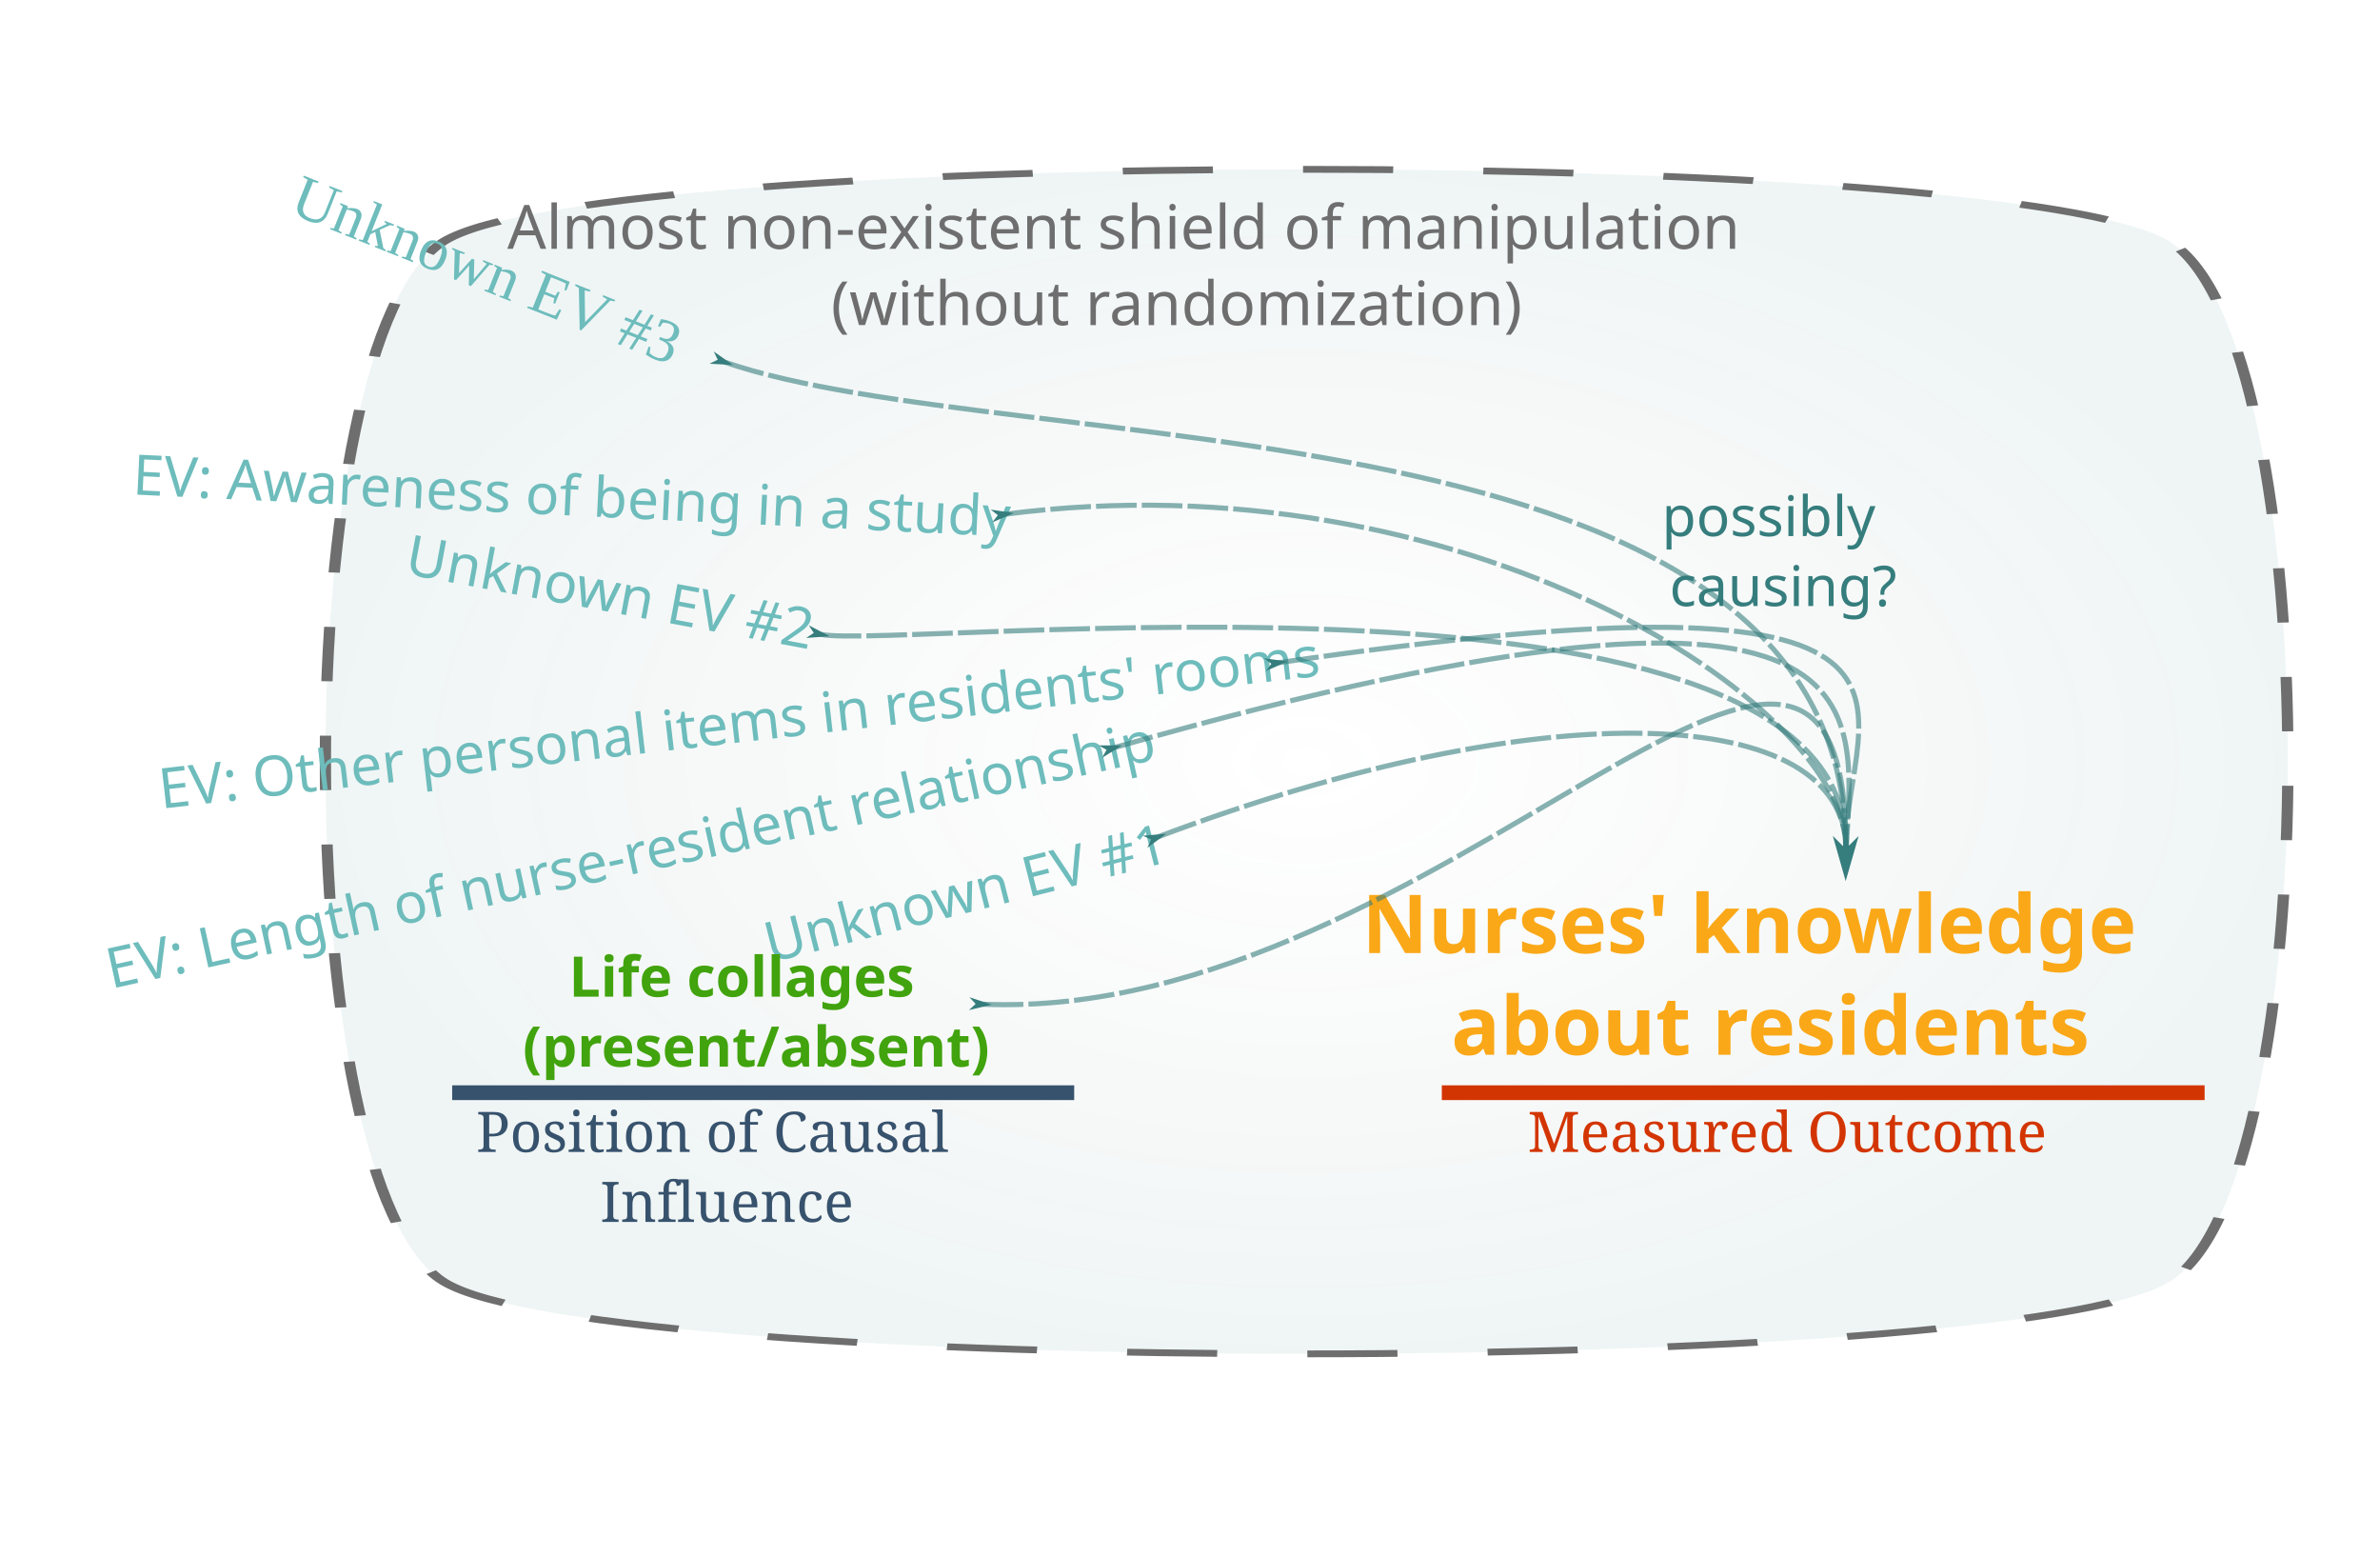
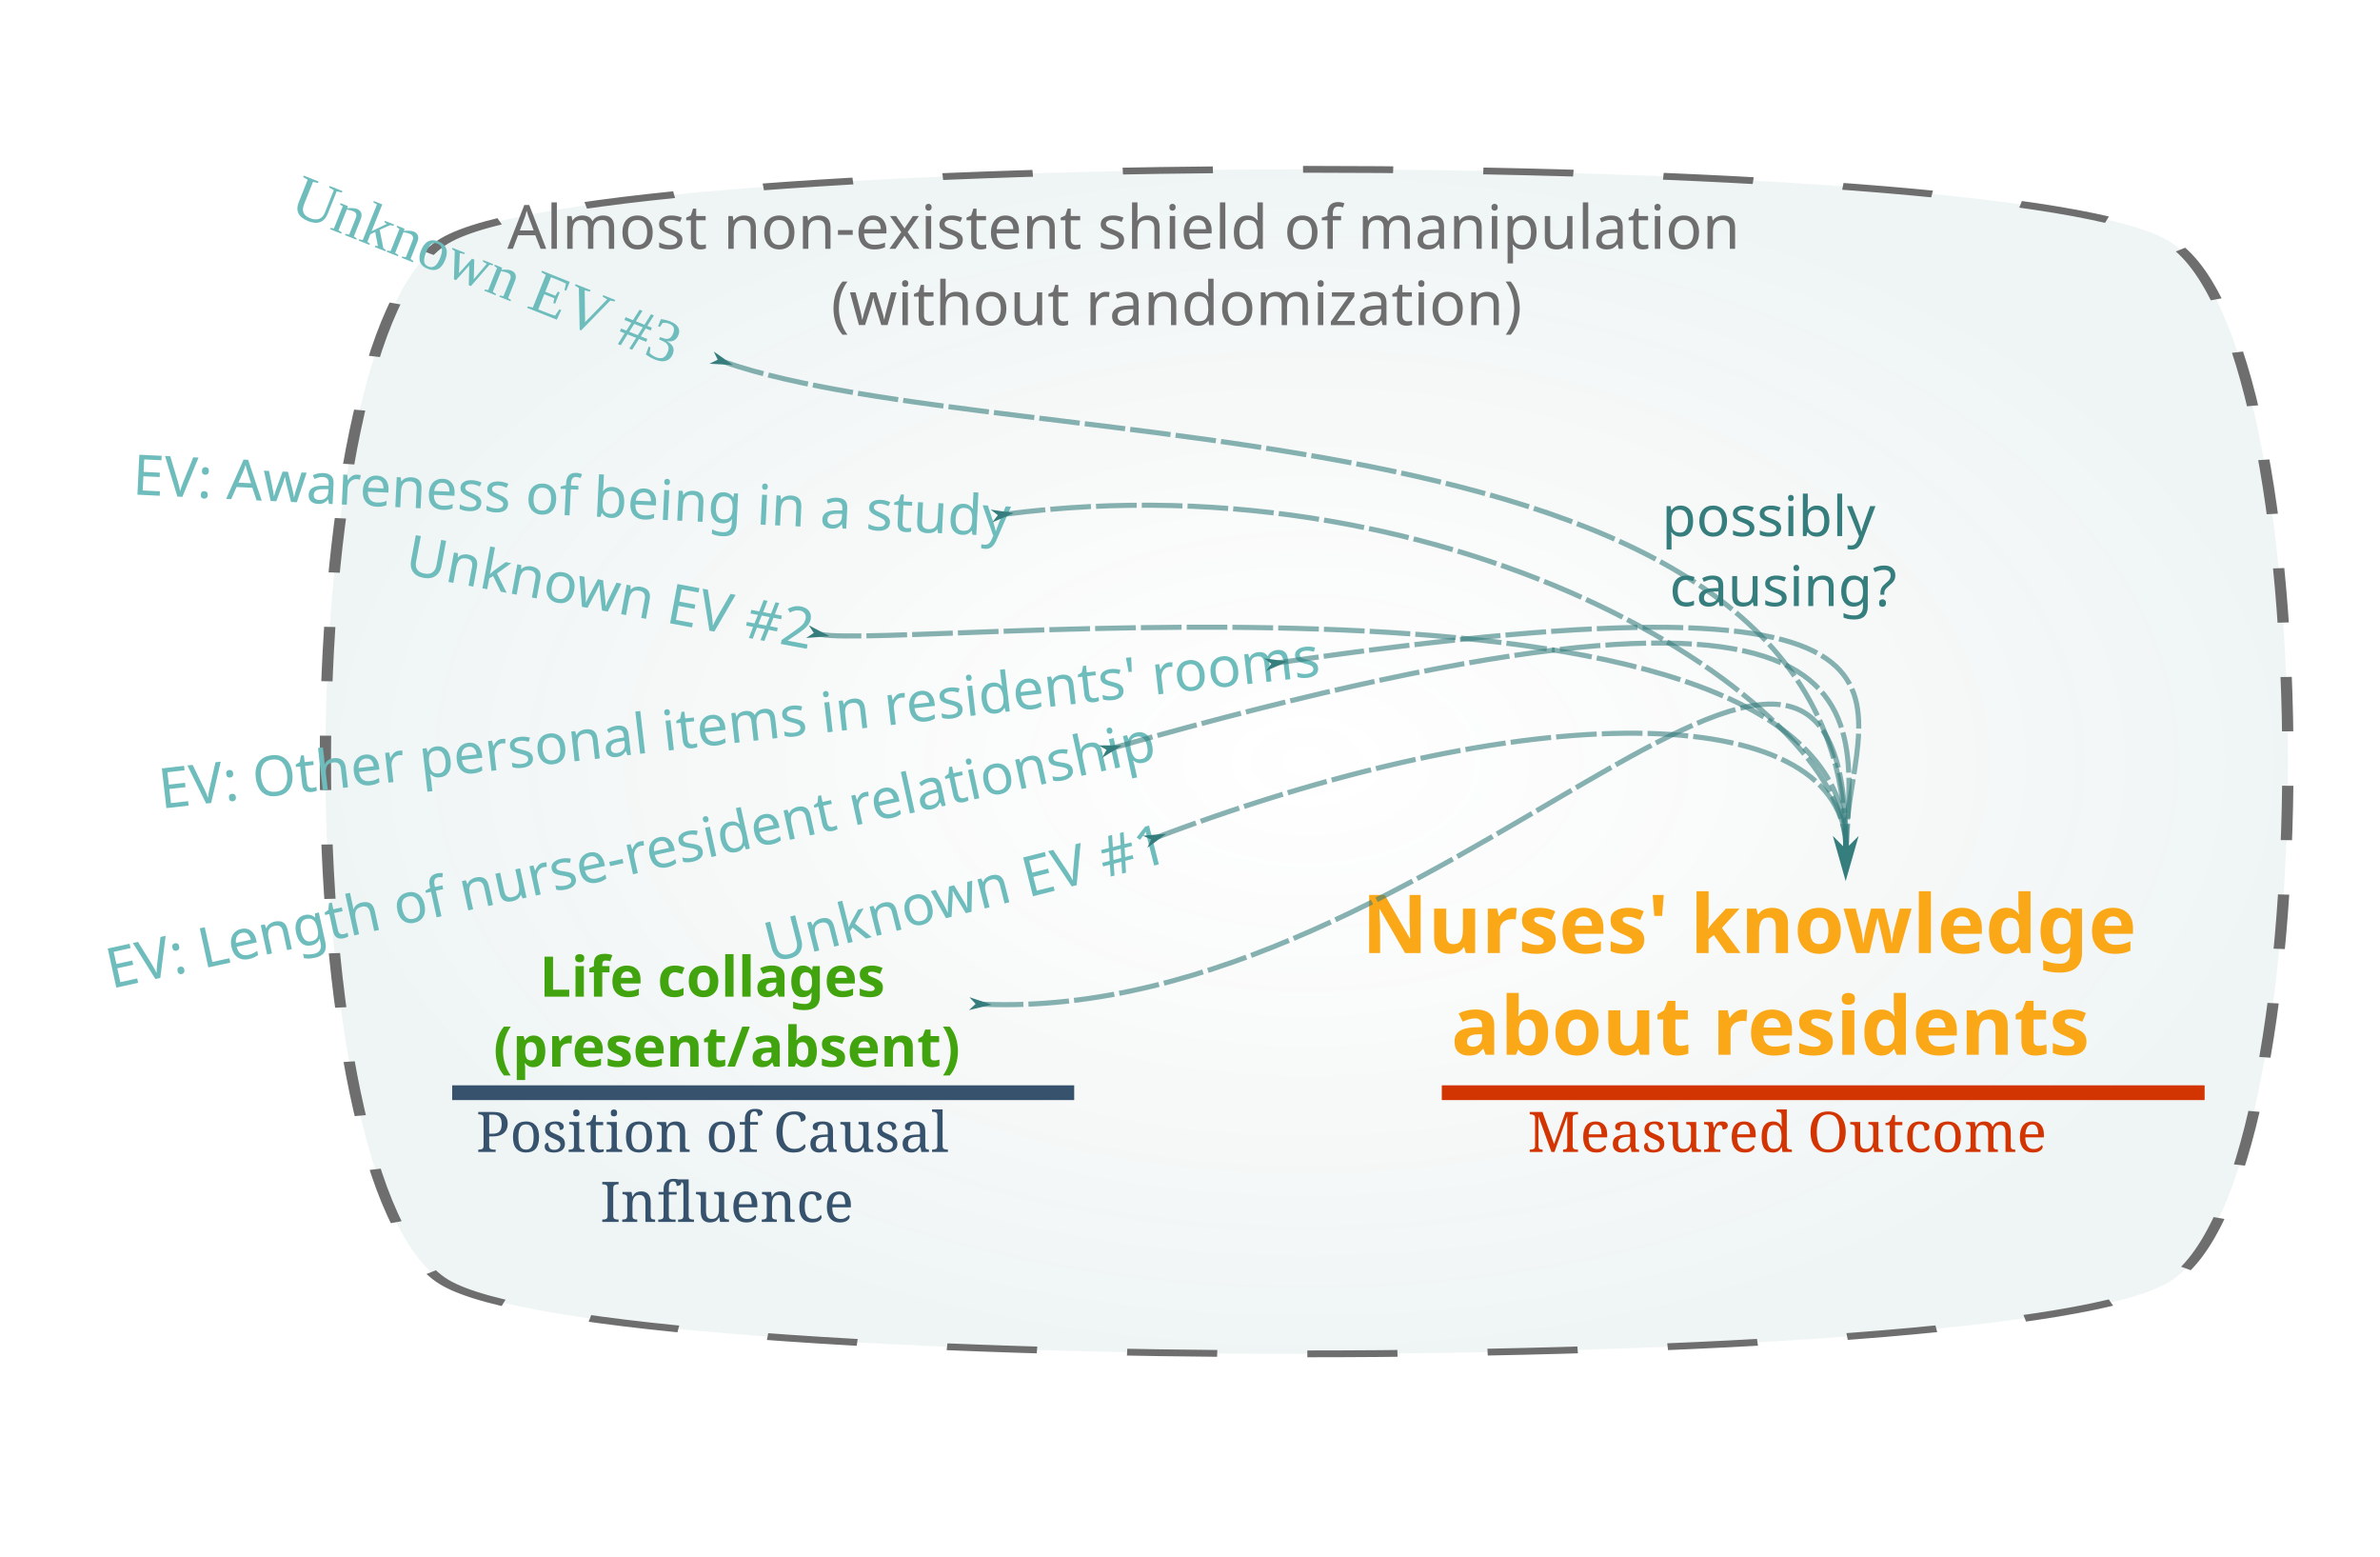
<svg xmlns="http://www.w3.org/2000/svg" xmlns:ns2="http://www.openswatchbook.org/uri/2009/osb" xmlns:xlink="http://www.w3.org/1999/xlink" width="468" height="306" id="svg2" version="1.1">
  <defs id="defs4">
    <marker orient="auto" refY="0" refX="0" id="Tail" style="overflow:visible">
      <g id="g5530" transform="scale(-1.2,-1.2)">
        <path id="path5532" d="M -3.805,-3.959 0.544,0" style="fill:none;stroke:#000000;stroke-width:0.8;stroke-linecap:round" />
        <path id="path5534" d="M -1.287,-3.959 3.062,0" style="fill:none;stroke:#000000;stroke-width:0.8;stroke-linecap:round" />
        <path id="path5536" d="M 1.305,-3.959 5.654,0" style="fill:none;stroke:#000000;stroke-width:0.8;stroke-linecap:round" />
        <path id="path5538" d="M -3.805,4.178 0.544,0.22" style="fill:none;stroke:#000000;stroke-width:0.8;stroke-linecap:round" />
        <path id="path5540" d="M -1.287,4.178 3.062,0.22" style="fill:none;stroke:#000000;stroke-width:0.8;stroke-linecap:round" />
        <path id="path5542" d="M 1.305,4.178 5.654,0.22" style="fill:none;stroke:#000000;stroke-width:0.8;stroke-linecap:round" />
      </g>
    </marker>
    <linearGradient id="linearGradient4014">
      <stop id="stop4016" offset="0" style="stop-color:#37526d;stop-opacity:1;" />
      <stop id="stop4018" offset="1" style="stop-color:#37526d;stop-opacity:0.255;" />
    </linearGradient>
    <linearGradient id="linearGradient7324">
      <stop id="stop7326" offset="0" style="stop-color:#fbc063;stop-opacity:1;" />
      <stop id="stop7328" offset="1" style="stop-color:#fbc063;stop-opacity:0;" />
    </linearGradient>
    <marker orient="auto" refY="0" refX="0" id="Arrow1Sstart" style="overflow:visible">
      <path id="path4560" d="M 0,0 5,-5 -12.5,0 5,5 0,0 z" style="fill-rule:evenodd;stroke:#000000;stroke-width:1pt" transform="matrix(0.2,0,0,0.2,1.2,0)" />
    </marker>
    <marker orient="auto" refY="0" refX="0" id="Arrow1Send" style="overflow:visible">
      <path id="path4563" d="M 0,0 5,-5 -12.5,0 5,5 0,0 z" style="fill-rule:evenodd;stroke:#000000;stroke-width:1pt" transform="matrix(-0.2,0,0,-0.2,-1.2,0)" />
    </marker>
    <marker orient="auto" refY="0" refX="0" id="Arrow1Mend" style="overflow:visible">
      <path id="path4557" d="M 0,0 5,-5 -12.5,0 5,5 0,0 z" style="fill-rule:evenodd;stroke:#000000;stroke-width:1pt" transform="matrix(-0.4,0,0,-0.4,-4,0)" />
    </marker>
    <marker orient="auto" refY="0" refX="0" id="Arrow1Mstart" style="overflow:visible">
      <path id="path4554" d="M 0,0 5,-5 -12.5,0 5,5 0,0 z" style="fill-rule:evenodd;stroke:#000000;stroke-width:1pt" transform="matrix(0.4,0,0,0.4,4,0)" />
    </marker>
    <marker orient="auto" refY="0" refX="0" id="Arrow1Lstart" style="overflow:visible">
      <path id="path4548" d="M 0,0 5,-5 -12.5,0 5,5 0,0 z" style="fill-rule:evenodd;stroke:#000000;stroke-width:1pt" transform="matrix(0.8,0,0,0.8,10,0)" />
    </marker>
    <marker orient="auto" refY="0" refX="0" id="Arrow1Sstart2" style="overflow:visible">
      <path id="path7099" d="M 0,0 5,-5 -12.5,0 5,5 0,0 z" style="fill:#fb9a62;fill-rule:evenodd;stroke:#fb9a62;stroke-width:1pt" transform="matrix(0.2,0,0,0.2,1.2,0)" />
    </marker>
    <linearGradient gradientUnits="userSpaceOnUse" y2="868.119" x2="86.977" y1="598.119" x1="417.113" id="linearGradient7332-8" xlink:href="#linearGradient7324-5" />
    <linearGradient id="linearGradient7324-5">
      <stop id="stop7326-7" offset="0" style="stop-color:#fbc063;stop-opacity:1;" />
      <stop id="stop7328-6" offset="1" style="stop-color:#fbc063;stop-opacity:0;" />
    </linearGradient>
    <linearGradient id="linearGradient7324-1">
      <stop id="stop7326-1" offset="0" style="stop-color:#fbc063;stop-opacity:1;" />
      <stop id="stop7328-3" offset="1" style="stop-color:#fbc063;stop-opacity:0;" />
    </linearGradient>
    <linearGradient y2="868.119" x2="86.977" y1="598.119" x1="417.113" gradientTransform="matrix(-1,0,0,1,468.9322,0.5234321)" gradientUnits="userSpaceOnUse" id="linearGradient7375-8" xlink:href="#linearGradient7324-5-7" />
    <linearGradient id="linearGradient7324-5-7">
      <stop id="stop7326-7-4" offset="0" style="stop-color:#fbc063;stop-opacity:1;" />
      <stop id="stop7328-6-2" offset="1" style="stop-color:#fbc063;stop-opacity:0;" />
    </linearGradient>
    <linearGradient ns2:paint="gradient" id="linearGradient7324-8">
      <stop style="stop-color:#6e6e6e;stop-opacity:0;" offset="0" id="stop3949" />
      <stop id="stop7328-5" offset="1" style="stop-color:#367d7d;stop-opacity:0.349;" />
    </linearGradient>
    <linearGradient id="linearGradient7324-5-9">
      <stop id="stop7326-7-0" offset="0" style="stop-color:#fbc063;stop-opacity:0.333;" />
      <stop id="stop7328-6-0" offset="1" style="stop-color:#fbc063;stop-opacity:0;" />
    </linearGradient>
    <marker orient="auto" refY="0" refX="0" id="Arrow1LstartC" style="overflow:visible">
      <path id="path5109" d="M 0,0 5,-5 -12.5,0 5,5 0,0 z" style="fill:#ffce38;fill-rule:evenodd;stroke:#ffce38;stroke-width:1pt" transform="matrix(0.8,0,0,0.8,10,0)" />
    </marker>
    <marker orient="auto" refY="0" refX="0" id="Arrow1Mstartz" style="overflow:visible">
      <path id="path9046" d="M 0,0 5,-5 -12.5,0 5,5 0,0 z" style="fill:#ffce38;fill-rule:evenodd;stroke:#ffce38;stroke-width:1pt" transform="matrix(0.4,0,0,0.4,4,0)" />
    </marker>
    <marker orient="auto" refY="0" refX="0" id="Arrow1SendM" style="overflow:visible">
      <path id="path9049" d="M 0,0 5,-5 -12.5,0 5,5 0,0 z" style="fill:#ffce38;fill-rule:evenodd;stroke:#ffce38;stroke-width:1pt" transform="matrix(-0.2,0,0,-0.2,-1.2,0)" />
    </marker>
    <marker orient="auto" refY="0" refX="0" id="Arrow1Mstartzl" style="overflow:visible">
      <path id="path9358" d="M 0,0 5,-5 -12.5,0 5,5 0,0 z" style="fill:#37526d;fill-rule:evenodd;stroke:#37526d;stroke-width:1pt" transform="matrix(0.4,0,0,0.4,4,0)" />
    </marker>
    <marker orient="auto" refY="0" refX="0" id="Arrow1SendMQ" style="overflow:visible">
      <path id="path9361" d="M 0,0 5,-5 -12.5,0 5,5 0,0 z" style="fill:#37526d;fill-rule:evenodd;stroke:#37526d;stroke-width:1pt" transform="matrix(-0.2,0,0,-0.2,-1.2,0)" />
    </marker>
    <marker orient="auto" refY="0" refX="0" id="Arrow1Mstartzlh" style="overflow:visible">
      <path id="path9638" d="M 0,0 5,-5 -12.5,0 5,5 0,0 z" style="fill:#367d7d;fill-rule:evenodd;stroke:#367d7d;stroke-width:1pt" transform="matrix(0.4,0,0,0.4,4,0)" />
    </marker>
    <marker orient="auto" refY="0" refX="0" id="Arrow1SendMQr" style="overflow:visible">
      <path id="path9641" d="M 0,0 5,-5 -12.5,0 5,5 0,0 z" style="fill:#367d7d;fill-rule:evenodd;stroke:#367d7d;stroke-width:1pt" transform="matrix(-0.2,0,0,-0.2,-1.2,0)" />
    </marker>
    <radialGradient r="99.126" fy="388.362" fx="173" cy="388.362" cx="173" gradientUnits="userSpaceOnUse" id="radialGradient9836-8" xlink:href="#linearGradient7324-8-6" />
    <linearGradient ns2:paint="gradient" id="linearGradient7324-8-6">
      <stop style="stop-color:#6e6e6e;stop-opacity:0;" offset="0" id="stop3949-9" />
      <stop id="stop7328-5-8" offset="1" style="stop-color:#367d7d;stop-opacity:0.059;" />
    </linearGradient>
    <marker orient="auto" refY="0" refX="0" id="Arrow1Mstartzlh-6" style="overflow:visible">
      <path id="path9638-6" d="M 0,0 5,-5 -12.5,0 5,5 0,0 z" style="fill:#367d7d;fill-rule:evenodd;stroke:#367d7d;stroke-width:1pt" transform="matrix(0.4,0,0,0.4,4,0)" />
    </marker>
    <marker orient="auto" refY="0" refX="0" id="Arrow1SendMQr-2" style="overflow:visible">
      <path id="path9641-3" d="M 0,0 5,-5 -12.5,0 5,5 0,0 z" style="fill:#367d7d;fill-rule:evenodd;stroke:#367d7d;stroke-width:1pt" transform="matrix(-0.2,0,0,-0.2,-1.2,0)" />
    </marker>
    <linearGradient ns2:paint="gradient" id="linearGradient7324-8-5">
      <stop style="stop-color:#6e6e6e;stop-opacity:0;" offset="0" id="stop3949-2" />
      <stop id="stop7328-5-1" offset="1" style="stop-color:#367d7d;stop-opacity:0.078;" />
    </linearGradient>
    <marker orient="auto" refY="0" refX="0" id="Arrow1Mstartzlh-4" style="overflow:visible">
      <path id="path9638-8" d="M 0,0 5,-5 -12.5,0 5,5 0,0 z" style="fill:#367d7d;fill-rule:evenodd;stroke:#367d7d;stroke-width:1pt" transform="matrix(0.4,0,0,0.4,4,0)" />
    </marker>
    <marker orient="auto" refY="0" refX="0" id="Arrow1SendMQr-6" style="overflow:visible">
      <path id="path9641-4" d="M 0,0 5,-5 -12.5,0 5,5 0,0 z" style="fill:#367d7d;fill-rule:evenodd;stroke:#367d7d;stroke-width:1pt" transform="matrix(-0.2,0,0,-0.2,-1.2,0)" />
    </marker>
    <radialGradient r="99.126" fy="388.362" fx="173" cy="388.362" cx="173" gradientUnits="userSpaceOnUse" id="radialGradient3245" xlink:href="#linearGradient7324-8-5" />
    <marker orient="auto" refY="0" refX="0" id="Arrow1SendC" style="overflow:visible">
      <path id="path4999" d="M 0,0 5,-5 -12.5,0 5,5 0,0 z" style="fill:#367d7d;fill-rule:evenodd;stroke:#367d7d;stroke-width:1pt" transform="matrix(-0.2,0,0,-0.2,-1.2,0)" />
    </marker>
    <marker orient="auto" refY="0" refX="0" id="Arrow1Mendy" style="overflow:visible">
      <path id="path5002" d="M 0,0 5,-5 -12.5,0 5,5 0,0 z" style="fill:#367d7d;fill-rule:evenodd;stroke:#367d7d;stroke-width:1pt" transform="matrix(-0.4,0,0,-0.4,-4,0)" />
    </marker>
    <marker orient="auto" refY="0" refX="0" id="Arrow1SendC-1" style="overflow:visible">
      <path id="path4999-7" d="M 0,0 5,-5 -12.5,0 5,5 0,0 z" style="fill:#367d7d;fill-rule:evenodd;stroke:#367d7d;stroke-width:1pt" transform="matrix(-0.2,0,0,-0.2,-1.2,0)" />
    </marker>
    <marker orient="auto" refY="0" refX="0" id="Arrow1Mendy-4" style="overflow:visible">
      <path id="path5002-0" d="M 0,0 5,-5 -12.5,0 5,5 0,0 z" style="fill:#367d7d;fill-rule:evenodd;stroke:#367d7d;stroke-width:1pt" transform="matrix(-0.4,0,0,-0.4,-4,0)" />
    </marker>
    <marker orient="auto" refY="0" refX="0" id="Arrow1SendC-4" style="overflow:visible">
      <path id="path4999-8" d="M 0,0 5,-5 -12.5,0 5,5 0,0 z" style="fill:#367d7d;fill-rule:evenodd;stroke:#367d7d;stroke-width:1pt" transform="matrix(-0.2,0,0,-0.2,-1.2,0)" />
    </marker>
    <marker orient="auto" refY="0" refX="0" id="Arrow1SendC-2" style="overflow:visible">
      <path id="path4999-4" d="M 0,0 5,-5 -12.5,0 5,5 0,0 z" style="fill:#367d7d;fill-rule:evenodd;stroke:#367d7d;stroke-width:1pt" transform="matrix(-0.2,0,0,-0.2,-1.2,0)" />
    </marker>
    <marker orient="auto" refY="0" refX="0" id="Arrow1SendC-5" style="overflow:visible">
      <path id="path4999-1" d="M 0,0 5,-5 -12.5,0 5,5 0,0 z" style="fill:#367d7d;fill-rule:evenodd;stroke:#367d7d;stroke-width:1pt" transform="matrix(-0.2,0,0,-0.2,-1.2,0)" />
    </marker>
    <marker orient="auto" refY="0" refX="0" id="Arrow1SendC-11" style="overflow:visible">
      <path id="path4999-5" d="M 0,0 5,-5 -12.5,0 5,5 0,0 z" style="fill:#367d7d;fill-rule:evenodd;stroke:#367d7d;stroke-width:1pt" transform="matrix(-0.2,0,0,-0.2,-1.2,0)" />
    </marker>
    <marker orient="auto" refY="0" refX="0" id="Arrow1SendC-7" style="overflow:visible">
      <path id="path4999-6" d="M 0,0 5,-5 -12.5,0 5,5 0,0 z" style="fill:#367d7d;fill-rule:evenodd;stroke:#367d7d;stroke-width:1pt" transform="matrix(-0.2,0,0,-0.2,-1.2,0)" />
    </marker>
  </defs>
  <g id="layer1" transform="translate(3.597865,-281.4577)">
    <path style="fill:url(#radialGradient3245);fill-opacity:1;fill-rule:nonzero;stroke:#6e6e6e;stroke-width:1.132;stroke-miterlimit:4;stroke-opacity:1;stroke-dasharray:9.054, 9.054;stroke-dashoffset:11.317" id="path2997-1" d="m 259.617,474.979 c -15.924,15.924 -157.31,15.924 -173.234,0 -15.924,-15.924 -15.924,-157.31 0,-173.234 15.924,-15.924 157.31,-15.924 173.234,0 15.924,15.924 15.924,157.31 0,173.234 z" transform="matrix(1.957702,0,0,1.181284,-85.34452,-27.59642)" />
    <flowRoot transform="translate(12,-29.74025)" style="font-size:11px;font-style:normal;font-variant:normal;font-weight:normal;font-stretch:normal;text-align:center;line-height:100%;letter-spacing:0px;word-spacing:0px;writing-mode:lr-tb;text-anchor:middle;fill:#000000;fill-opacity:1;stroke:none;font-family:Sans;-inkscape-font-specification:Sans" id="flowRoot4022" xml:space="preserve">
      <flowRegion id="flowRegion4024">
        <rect y="307.87" x="111.369" height="24.042" width="123.744" id="rect4026" />
      </flowRegion>
      <flowPara id="flowPara4028" />
    </flowRoot>
    <text xml:space="preserve" style="font-size:11px;font-style:normal;font-variant:normal;font-weight:normal;font-stretch:normal;text-align:start;line-height:125%;letter-spacing:0px;word-spacing:0px;writing-mode:lr-tb;text-anchor:start;fill:#6ebcbc;fill-opacity:1;stroke:none;font-family:Sans;-inkscape-font-specification:Sans" x="-84.129" y="468.685" id="text2999-6" transform="matrix(0.9767792,-0.2142485,0.2142485,0.9767792,0,0)">
      <tspan y="468.685" x="-84.129" id="tspan3249">EV: Length of nurse-resident relationship</tspan>
    </text>
    <text transform="matrix(0.969355,-0.245664,0.245664,0.969355,0,0)" xml:space="preserve" style="font-size:11px;font-style:normal;font-variant:normal;font-weight:normal;font-stretch:normal;text-align:start;line-height:125%;letter-spacing:0px;word-spacing:0px;writing-mode:lr-tb;text-anchor:start;fill:#6ebcbc;fill-opacity:1;stroke:none;font-family:Sans;-inkscape-font-specification:Sans" x="27.681" y="492.634" id="text2999-4-9">
      <tspan id="tspan3001-0-83" x="27.681" y="492.634" style="font-size:11px;font-style:normal;font-variant:normal;font-weight:normal;font-stretch:normal;text-align:start;line-height:125%;writing-mode:lr-tb;text-anchor:start;fill:#6ebcbc;fill-opacity:1;font-family:Sans;-inkscape-font-specification:Sans">Unknown EV #1</tspan>
    </text>
    <text transform="matrix(0.9934904,-0.1139157,0.1139157,0.9934904,0,0)" xml:space="preserve" style="font-size:11px;font-style:normal;font-variant:normal;font-weight:normal;font-stretch:normal;text-align:start;line-height:125%;letter-spacing:0px;word-spacing:0px;writing-mode:lr-tb;text-anchor:start;fill:#6ebcbc;fill-opacity:1;stroke:none;font-family:Sans;-inkscape-font-specification:Sans" x="-22.284" y="440.771" id="text2999-9-5">
      <tspan y="440.771" x="-22.284" id="tspan3251">EV: Other personal items in residents' rooms</tspan>
    </text>
    <text transform="matrix(0.9988494,0.04795643,-0.04795643,0.9988494,0,0)" xml:space="preserve" style="font-size:11px;font-style:normal;font-variant:normal;font-weight:normal;font-stretch:normal;text-align:start;line-height:125%;letter-spacing:0px;word-spacing:0px;writing-mode:lr-tb;text-anchor:start;fill:#6ebcbc;fill-opacity:1;stroke:none;font-family:Sans;-inkscape-font-specification:Sans" x="40.496" y="377.143" id="text2999-4-8-1">
      <tspan y="377.143" x="40.496" id="tspan3247">EV: Awareness of being in a study</tspan>
    </text>
    <text transform="matrix(0.9830325,0.1834313,-0.1834313,0.9830325,0,0)" xml:space="preserve" style="font-size:11px;font-style:normal;font-variant:normal;font-weight:normal;font-stretch:normal;text-align:start;line-height:125%;letter-spacing:0px;word-spacing:0px;writing-mode:lr-tb;text-anchor:start;fill:#6ebcbc;fill-opacity:1;stroke:none;font-family:Sans;-inkscape-font-specification:Sans" x="146.787" y="373.623" id="text2999-4-2-5">
      <tspan id="tspan3001-0-4-8" x="146.787" y="373.623" style="font-size:11px;font-style:normal;font-variant:normal;font-weight:normal;font-stretch:normal;text-align:start;line-height:125%;writing-mode:lr-tb;text-anchor:start;fill:#6ebcbc;fill-opacity:1;font-family:Sans;-inkscape-font-specification:Sans">Unknown EV #2</tspan>
    </text>
    <text xml:space="preserve" style="font-size:40px;font-style:normal;font-weight:normal;line-height:125%;letter-spacing:0px;word-spacing:0px;fill:#6ebcbc;fill-opacity:1;stroke:none" x="169.005" y="280.531" id="text2999-4-5-4" transform="matrix(0.9287769,0.3706392,-0.3706392,0.9287769,0,0)">
      <tspan id="tspan3001-0-5-0" x="169.005" y="280.531" style="font-size:12px;fill:#6ebcbc;fill-opacity:1">Unknown EV #3</tspan>
    </text>
    <text id="text2999-4-8-5-6-1-4" y="330.366" x="253.763" style="font-size:40px;font-style:normal;font-weight:normal;text-align:center;line-height:125%;letter-spacing:0px;word-spacing:0px;text-anchor:middle;fill:#6e6e6e;fill-opacity:1;stroke:none;font-family:Sans" xml:space="preserve">
      <tspan id="tspan4353-2-7-9" style="font-size:12px;text-align:center;text-anchor:middle;fill:#6e6e6e;fill-opacity:1" y="330.366" x="253.763">Almost non-existent shield of manipulation</tspan>
      <tspan style="font-size:12px;text-align:center;text-anchor:middle;fill:#6e6e6e;fill-opacity:1" y="345.366" x="253.763" id="tspan10254">(without randomization)</tspan>
    </text>
    <text id="text2999-4-8-1-2-1-1-0" y="468.808" x="354.917" style="font-size:16px;font-style:normal;font-variant:normal;font-weight:bold;font-stretch:normal;text-align:center;line-height:125%;letter-spacing:0px;word-spacing:0px;writing-mode:lr-tb;text-anchor:middle;fill:#faa818;fill-opacity:1;stroke:none;font-family:Sans;-inkscape-font-specification:Sans Bold" xml:space="preserve">
      <tspan style="font-size:16px;font-style:normal;font-variant:normal;font-weight:bold;font-stretch:normal;text-align:center;line-height:125%;writing-mode:lr-tb;text-anchor:middle;fill:#faa818;fill-opacity:1;font-family:Sans;-inkscape-font-specification:Sans Bold" y="468.808" x="354.917" id="tspan7274-3-4-3">Nurses' knowledge</tspan>
      <tspan style="font-size:16px;font-style:normal;font-variant:normal;font-weight:bold;font-stretch:normal;text-align:center;line-height:125%;writing-mode:lr-tb;text-anchor:middle;fill:#faa818;fill-opacity:1;font-family:Sans;-inkscape-font-specification:Sans Bold" y="488.808" x="354.917" id="tspan6519">about residents</tspan>
    </text>
    <rect y="494.808" x="279.917" height="2.901" width="150" id="rect4012-3-5" style="fill:#d33502;fill-opacity:1;fill-rule:nonzero;stroke:none" />
    <text id="text2999-4-8-5-6-1-9-6-0" y="507.911" x="354.979" style="font-size:11px;font-style:normal;font-variant:normal;font-weight:normal;font-stretch:normal;text-align:center;line-height:125%;letter-spacing:0px;word-spacing:0px;writing-mode:lr-tb;text-anchor:middle;fill:#d33502;fill-opacity:1;stroke:none;font-family:Serif;-inkscape-font-specification:Serif" xml:space="preserve">
      <tspan id="tspan4061-4-7" y="507.911" x="354.979">Measured Outcome</tspan>
    </text>
    <text id="text2999-4-8-5-6-1-9-2-8" y="386.844" x="354.193" style="font-size:11px;font-style:normal;font-variant:normal;font-weight:normal;font-stretch:normal;text-align:center;line-height:125%;letter-spacing:0px;word-spacing:0px;writing-mode:lr-tb;text-anchor:middle;fill:#367d7d;fill-opacity:1;stroke:none;font-family:Sans;-inkscape-font-specification:Sans" xml:space="preserve">
      <tspan id="tspan3225" x="354.193" y="386.844">possibly</tspan>
      <tspan id="tspan3227" x="354.193" y="400.594">causing?</tspan>
    </text>
    <rect y="494.808" x="85.318" height="2.901" width="122.312" id="rect4012-4" style="fill:#37526d;fill-opacity:1;fill-rule:nonzero;stroke:none" />
    <text id="text2999-4-8-5-6-1-9-4" y="507.911" x="146.493" style="font-size:11px;font-style:normal;font-variant:normal;font-weight:normal;font-stretch:normal;text-align:center;line-height:125%;letter-spacing:0px;word-spacing:0px;writing-mode:lr-tb;text-anchor:middle;fill:#37526d;fill-opacity:1;stroke:none;font-family:Serif;-inkscape-font-specification:Serif" xml:space="preserve">
      <tspan y="507.911" x="146.493" id="tspan4059-1">Position of Causal</tspan>
      <tspan id="tspan4061-95" y="521.661" x="146.493">Influence</tspan>
    </text>
-     <text id="text2999-4-8-1-8-8-5" y="477.38" x="152.248" style="font-size:11px;font-style:normal;font-variant:normal;font-weight:bold;font-stretch:normal;text-align:center;line-height:125%;letter-spacing:0px;word-spacing:0px;writing-mode:lr-tb;text-anchor:middle;fill:#41a30d;fill-opacity:1;stroke:none;font-family:Sans;-inkscape-font-specification:Sans Bold" xml:space="preserve">
-       <tspan y="477.38" x="152.248" id="tspan3221">Life collages</tspan>
-       <tspan y="491.13" x="152.248" id="tspan3223">(present/absent)</tspan>
+     <text id="text2999-4-8-1-8-8-5" y="477.38" x="146.477" style="font-size:11px;font-style:normal;font-variant:normal;font-weight:bold;font-stretch:normal;text-align:center;line-height:125%;letter-spacing:0px;word-spacing:0px;writing-mode:lr-tb;text-anchor:middle;fill:#41a30d;fill-opacity:1;stroke:none;font-family:Sans;-inkscape-font-specification:Sans Bold" xml:space="preserve">
+       <tspan y="477.38" x="146.477" id="tspan3221">Life collages</tspan>
+       <tspan y="491.13" x="146.477" id="tspan3223">(present/absent)</tspan>
    </text>
    <path id="path3135" d="m 215.331,428.474 c 162.546,-46.181 144.048,-4.329 144.004,24.221" style="fill:none;stroke:#367d7d;stroke-width:1;stroke-linecap:butt;stroke-linejoin:miter;stroke-miterlimit:4;stroke-opacity:0.588;stroke-dasharray:8, 1;stroke-dashoffset:0;marker-start:url(#Arrow1SendC);marker-end:url(#Arrow1Mendy)" />
    <path id="path3135-9" d="m 247.78,411.736 c 141,-20.5 111.589,7.986 111.545,36.536" style="fill:none;stroke:#367d7d;stroke-width:1;stroke-linecap:butt;stroke-linejoin:miter;stroke-miterlimit:4;stroke-opacity:0.588;stroke-dasharray:8, 1;stroke-dashoffset:0;marker-start:url(#Arrow1SendC);marker-end:none" />
    <path id="path3135-9-8" d="m 189.638,478.867 c 90.164,3.703 170.085,-110.323 169.733,-30.681" style="fill:none;stroke:#367d7d;stroke-width:1;stroke-linecap:butt;stroke-linejoin:miter;stroke-miterlimit:4;stroke-opacity:0.588;stroke-dasharray:8, 1;stroke-dashoffset:0;marker-start:url(#Arrow1SendC);marker-end:none" />
    <path id="path3135-9-8-5" d="m 224.056,445.989 c 76.58,-28.879 135.35,-26.194 135.306,2.356" style="fill:none;stroke:#367d7d;stroke-width:1;stroke-linecap:butt;stroke-linejoin:miter;stroke-miterlimit:4;stroke-opacity:0.588;stroke-dasharray:8, 1;stroke-dashoffset:0;marker-start:url(#Arrow1SendC);marker-end:none" />
    <path id="path3135-9-8-7" d="m 157.786,406.162 c 14.989,3.113 202.912,-18.905 201.562,42.073" style="fill:none;stroke:#367d7d;stroke-width:1;stroke-linecap:butt;stroke-linejoin:miter;stroke-miterlimit:4;stroke-opacity:0.588;stroke-dasharray:8, 1;stroke-dashoffset:0;marker-start:url(#Arrow1SendC);marker-end:none" />
    <path id="path3135-9-8-2" d="m 138.851,352.624 c 57.067,19.718 220.753,5.771 220.491,95.694" style="fill:none;stroke:#367d7d;stroke-width:1;stroke-linecap:butt;stroke-linejoin:miter;stroke-miterlimit:4;stroke-opacity:0.588;stroke-dasharray:8, 1;stroke-dashoffset:0;marker-start:url(#Arrow1SendC);marker-end:none" />
    <path id="path3135-9-8-1" d="m 193.996,382.546 c 89.856,-11.686 165.468,37.105 165.424,65.655" style="fill:none;stroke:#367d7d;stroke-width:1;stroke-linecap:butt;stroke-linejoin:miter;stroke-miterlimit:4;stroke-opacity:0.588;stroke-dasharray:8, 1;stroke-dashoffset:0;marker-start:url(#Arrow1SendC);marker-end:none" />
  </g>
</svg>
